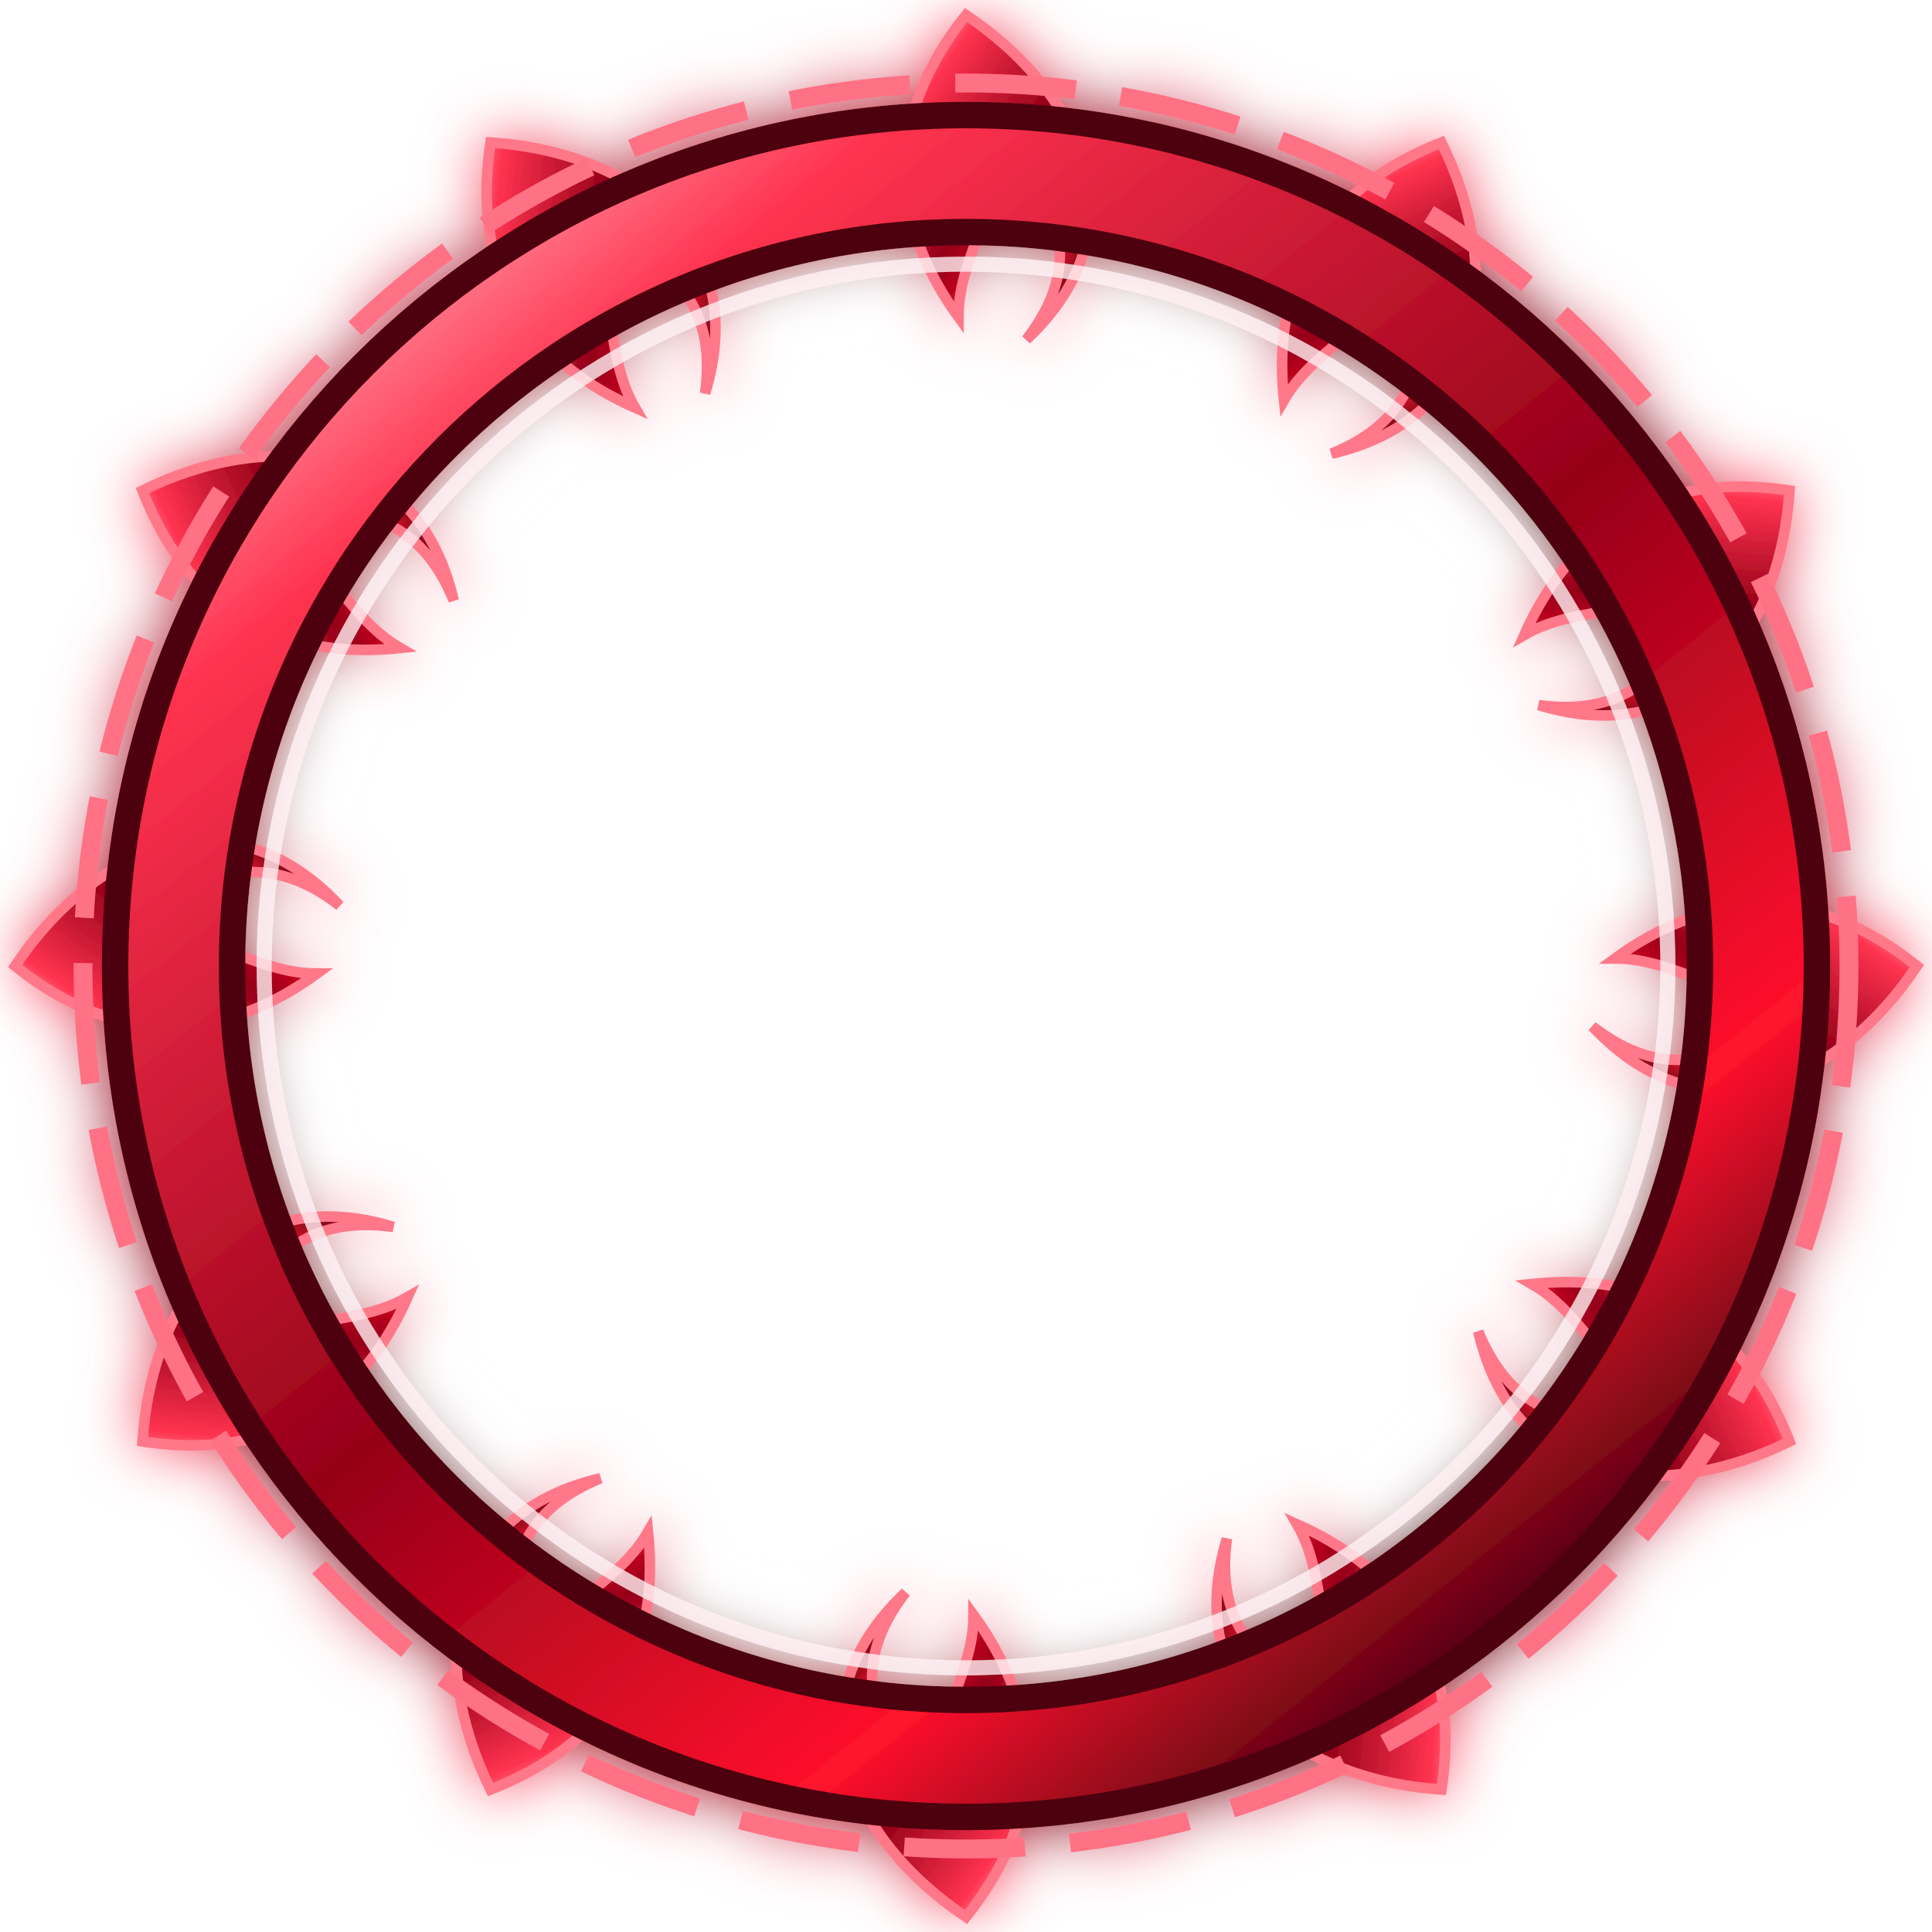
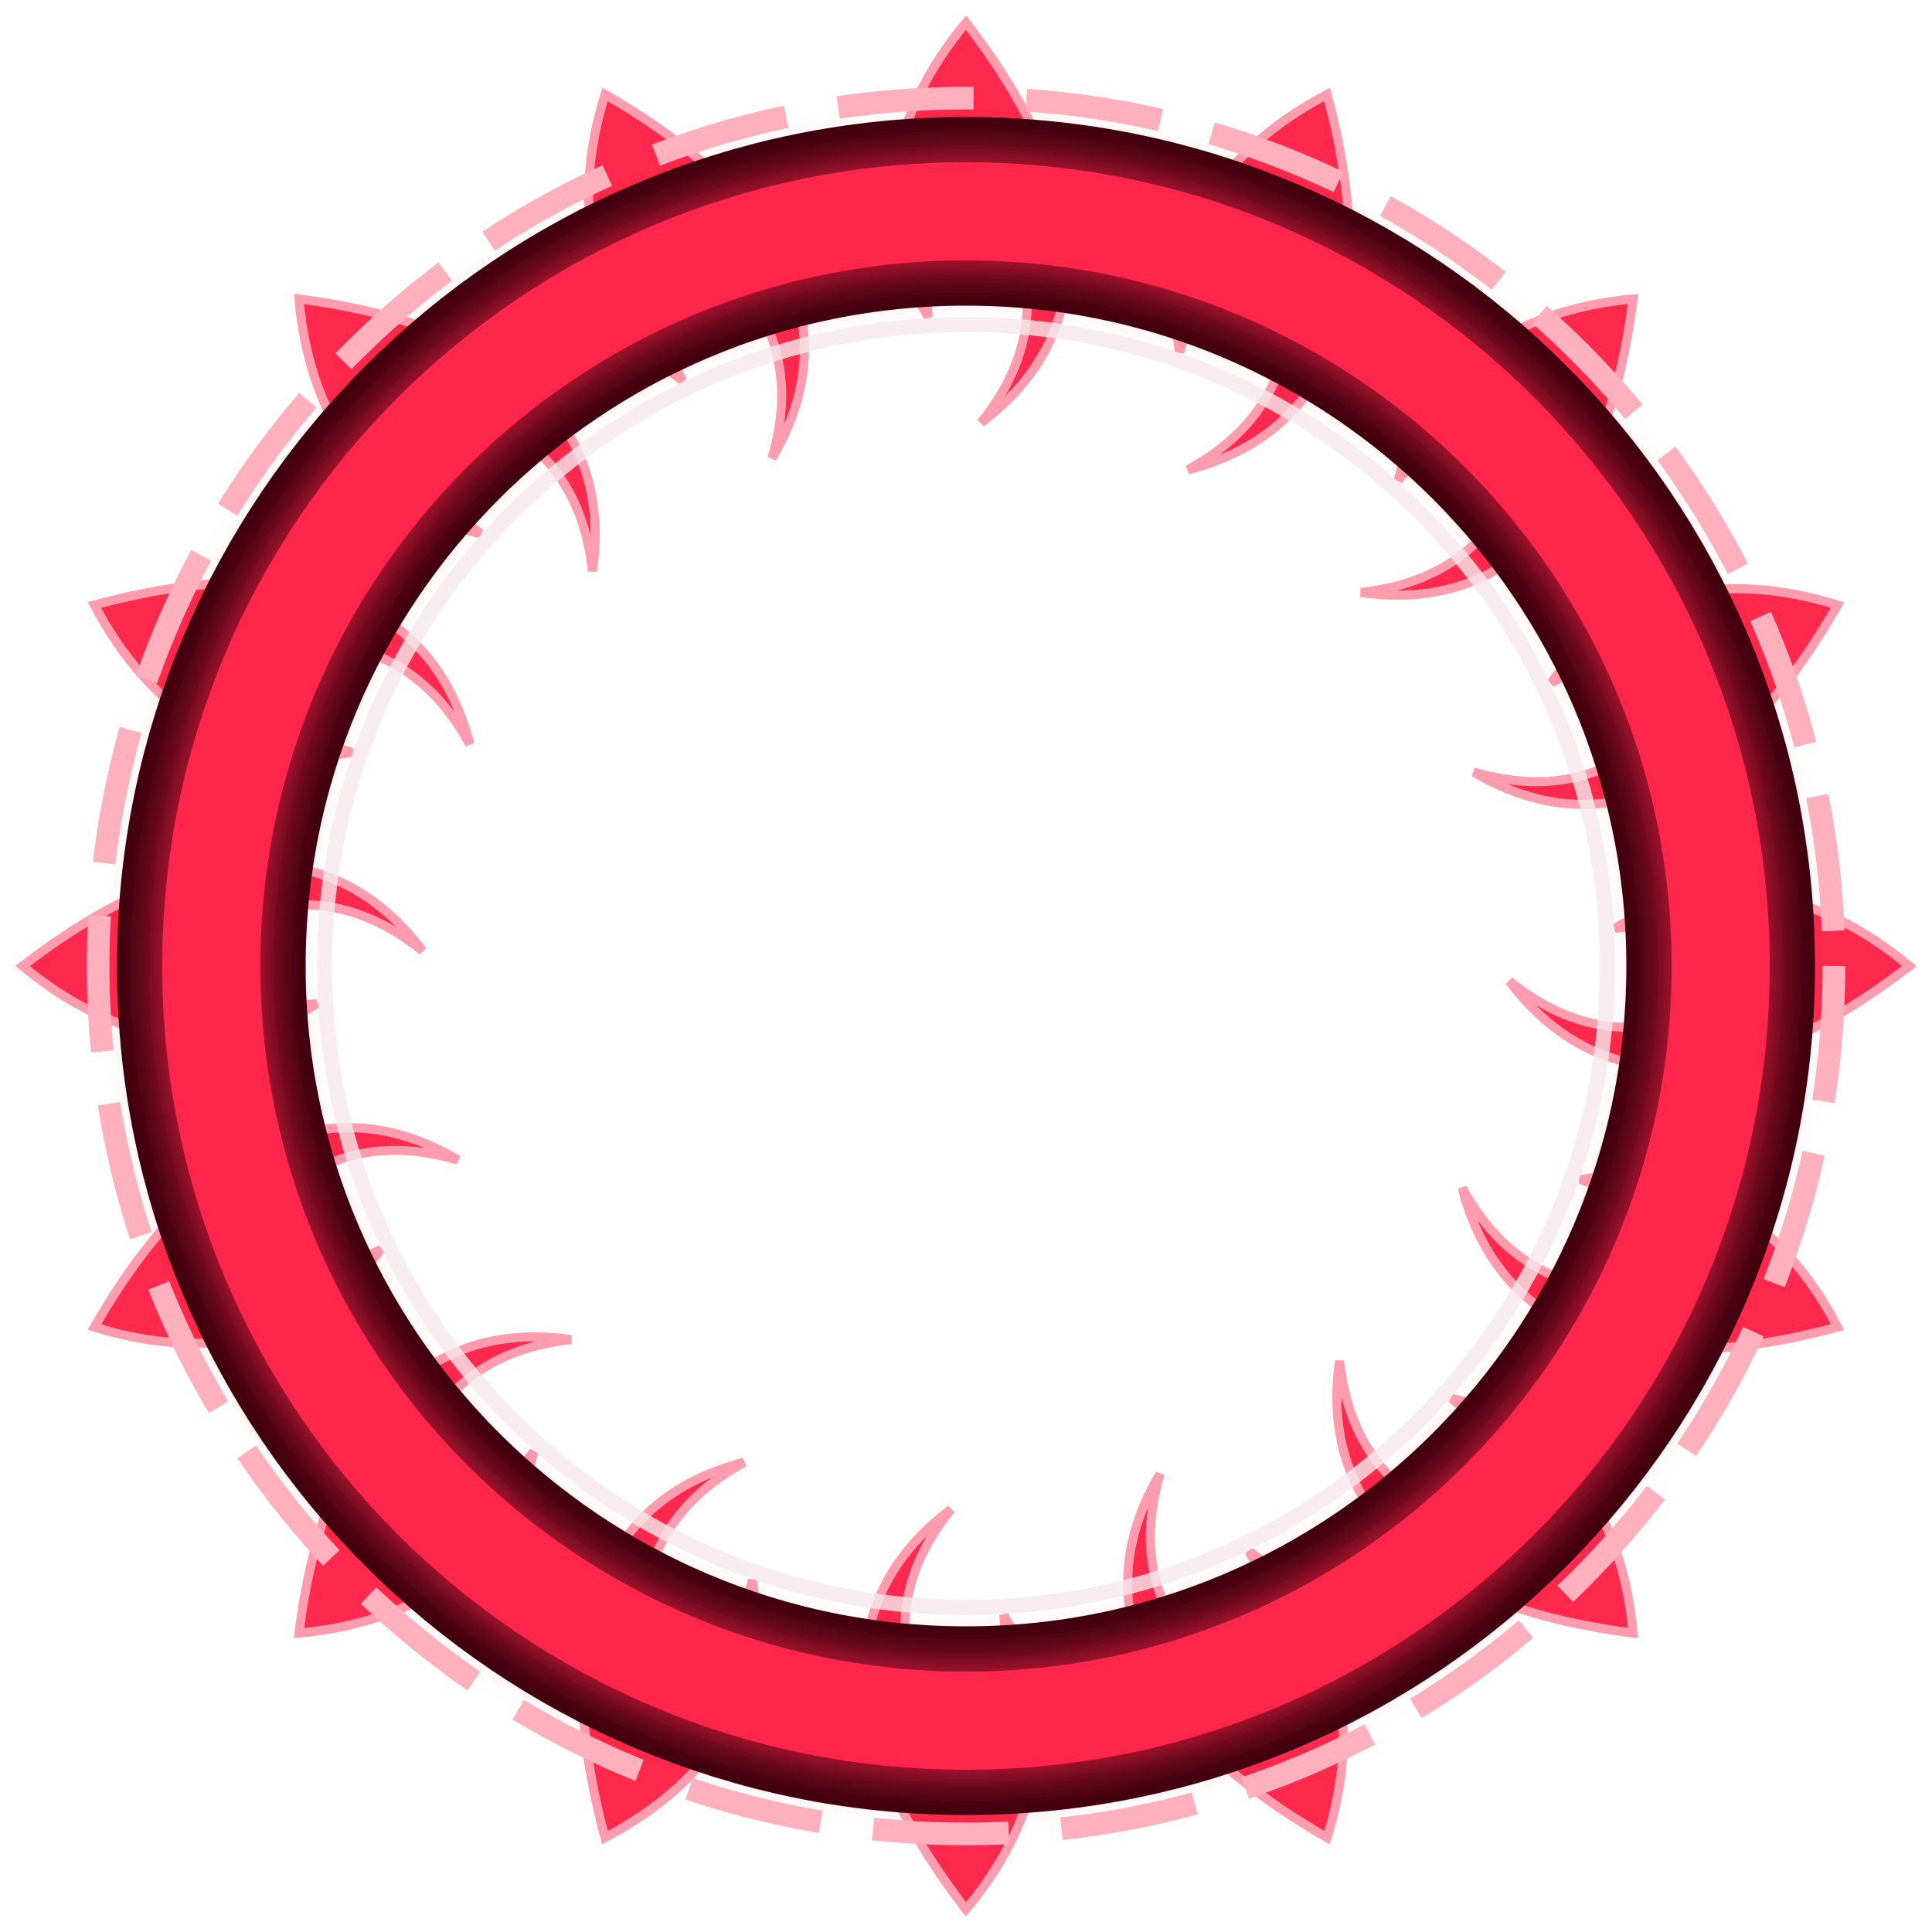
<svg xmlns="http://www.w3.org/2000/svg" viewBox="0 0 256 256">
  <defs>
-     <linearGradient id="r" x1="0" y1="0" x2=".8" y2="1">
-       <stop stop-color="#ffe4e8" />
-       <stop offset=".2" stop-color="#ff334f" />
-       <stop offset=".55" stop-color="#950018" />
-       <stop offset=".82" stop-color="#ff122d" />
-       <stop offset="1" stop-color="#31000b" />
-     </linearGradient>
    <filter id="glow" x="-60%" y="-60%" width="220%" height="220%">
-       <feGaussianBlur stdDeviation="4" result="b" />
+       <feGaussianBlur stdDeviation="3.5" result="b" />
      <feMerge>
        <feMergeNode in="b" />
        <feMergeNode in="SourceGraphic" />
      </feMerge>
    </filter>
+     <linearGradient id="metal" x1="0" y1="0" x2="1" y2="1">
+       <stop stop-color="#fff" />
+       <stop offset=".25" stop-color="#7b858e" />
+       <stop offset=".48" stop-color="#242a30" />
+       <stop offset=".72" stop-color="#c6d0d8" />
+       <stop offset="1" stop-color="#4d555d" />
+     </linearGradient>
  </defs>
-   <g filter="url(#glow)">
-     <path transform="rotate(0 128 128)" d="M128 2C116 17 119 31 127 42c0-9 7-15 4-26 11 11 12 20 5 29 16-15 7-33-8-43z" fill="url(#r)" stroke="#ff7889" stroke-width="1.4" />
-     <path transform="rotate(30 128 128)" d="M128 2C116 17 119 31 127 42c0-9 7-15 4-26 11 11 12 20 5 29 16-15 7-33-8-43z" fill="url(#r)" stroke="#ff7889" stroke-width="1.4" />
-     <path transform="rotate(60 128 128)" d="M128 2C116 17 119 31 127 42c0-9 7-15 4-26 11 11 12 20 5 29 16-15 7-33-8-43z" fill="url(#r)" stroke="#ff7889" stroke-width="1.4" />
-     <path transform="rotate(90 128 128)" d="M128 2C116 17 119 31 127 42c0-9 7-15 4-26 11 11 12 20 5 29 16-15 7-33-8-43z" fill="url(#r)" stroke="#ff7889" stroke-width="1.4" />
-     <path transform="rotate(120 128 128)" d="M128 2C116 17 119 31 127 42c0-9 7-15 4-26 11 11 12 20 5 29 16-15 7-33-8-43z" fill="url(#r)" stroke="#ff7889" stroke-width="1.4" />
-     <path transform="rotate(150 128 128)" d="M128 2C116 17 119 31 127 42c0-9 7-15 4-26 11 11 12 20 5 29 16-15 7-33-8-43z" fill="url(#r)" stroke="#ff7889" stroke-width="1.4" />
-     <path transform="rotate(180 128 128)" d="M128 2C116 17 119 31 127 42c0-9 7-15 4-26 11 11 12 20 5 29 16-15 7-33-8-43z" fill="url(#r)" stroke="#ff7889" stroke-width="1.4" />
-     <path transform="rotate(210 128 128)" d="M128 2C116 17 119 31 127 42c0-9 7-15 4-26 11 11 12 20 5 29 16-15 7-33-8-43z" fill="url(#r)" stroke="#ff7889" stroke-width="1.4" />
-     <path transform="rotate(240 128 128)" d="M128 2C116 17 119 31 127 42c0-9 7-15 4-26 11 11 12 20 5 29 16-15 7-33-8-43z" fill="url(#r)" stroke="#ff7889" stroke-width="1.4" />
-     <path transform="rotate(270 128 128)" d="M128 2C116 17 119 31 127 42c0-9 7-15 4-26 11 11 12 20 5 29 16-15 7-33-8-43z" fill="url(#r)" stroke="#ff7889" stroke-width="1.4" />
-     <path transform="rotate(300 128 128)" d="M128 2C116 17 119 31 127 42c0-9 7-15 4-26 11 11 12 20 5 29 16-15 7-33-8-43z" fill="url(#r)" stroke="#ff7889" stroke-width="1.4" />
-     <path transform="rotate(330 128 128)" d="M128 2C116 17 119 31 127 42c0-9 7-15 4-26 11 11 12 20 5 29 16-15 7-33-8-43z" fill="url(#r)" stroke="#ff7889" stroke-width="1.4" />
-     <circle cx="128" cy="128" r="105" fill="none" stroke="#4e0010" stroke-width="19" />
-     <circle cx="128" cy="128" r="105" fill="none" stroke="url(#r)" stroke-width="12" />
-     <circle cx="128" cy="128" r="117" fill="none" stroke="#ff7185" stroke-width="2.5" stroke-dasharray="16 6" />
-     <circle cx="128" cy="128" r="93" fill="none" stroke="#fff0f2" stroke-opacity=".8" stroke-width="2" />
+   <g>
+     <path transform="rotate(0 128 128)" d="M128 3c-10 12-13 26-5 39-1-9 4-15 8-20 7 14 7 24-1 34 16-12 15-31-2-53z" fill="#ff294d" stroke="#ff9cae" stroke-width="1.2" />
+     <path transform="rotate(22.5 128 128)" d="M128 3c-10 12-13 26-5 39-1-9 4-15 8-20 7 14 7 24-1 34 16-12 15-31-2-53z" fill="#ff294d" stroke="#ff9cae" stroke-width="1.2" />
+     <path transform="rotate(45 128 128)" d="M128 3c-10 12-13 26-5 39-1-9 4-15 8-20 7 14 7 24-1 34 16-12 15-31-2-53z" fill="#ff294d" stroke="#ff9cae" stroke-width="1.2" />
+     <path transform="rotate(67.5 128 128)" d="M128 3c-10 12-13 26-5 39-1-9 4-15 8-20 7 14 7 24-1 34 16-12 15-31-2-53z" fill="#ff294d" stroke="#ff9cae" stroke-width="1.2" />
+     <path transform="rotate(90 128 128)" d="M128 3c-10 12-13 26-5 39-1-9 4-15 8-20 7 14 7 24-1 34 16-12 15-31-2-53z" fill="#ff294d" stroke="#ff9cae" stroke-width="1.2" />
+     <path transform="rotate(112.5 128 128)" d="M128 3c-10 12-13 26-5 39-1-9 4-15 8-20 7 14 7 24-1 34 16-12 15-31-2-53z" fill="#ff294d" stroke="#ff9cae" stroke-width="1.2" />
+     <path transform="rotate(135 128 128)" d="M128 3c-10 12-13 26-5 39-1-9 4-15 8-20 7 14 7 24-1 34 16-12 15-31-2-53z" fill="#ff294d" stroke="#ff9cae" stroke-width="1.2" />
+     <path transform="rotate(157.5 128 128)" d="M128 3c-10 12-13 26-5 39-1-9 4-15 8-20 7 14 7 24-1 34 16-12 15-31-2-53z" fill="#ff294d" stroke="#ff9cae" stroke-width="1.2" />
+     <path transform="rotate(180 128 128)" d="M128 3c-10 12-13 26-5 39-1-9 4-15 8-20 7 14 7 24-1 34 16-12 15-31-2-53z" fill="#ff294d" stroke="#ff9cae" stroke-width="1.2" />
+     <path transform="rotate(202.5 128 128)" d="M128 3c-10 12-13 26-5 39-1-9 4-15 8-20 7 14 7 24-1 34 16-12 15-31-2-53z" fill="#ff294d" stroke="#ff9cae" stroke-width="1.2" />
+     <path transform="rotate(225 128 128)" d="M128 3c-10 12-13 26-5 39-1-9 4-15 8-20 7 14 7 24-1 34 16-12 15-31-2-53z" fill="#ff294d" stroke="#ff9cae" stroke-width="1.2" />
+     <path transform="rotate(247.5 128 128)" d="M128 3c-10 12-13 26-5 39-1-9 4-15 8-20 7 14 7 24-1 34 16-12 15-31-2-53z" fill="#ff294d" stroke="#ff9cae" stroke-width="1.2" />
+     <path transform="rotate(270 128 128)" d="M128 3c-10 12-13 26-5 39-1-9 4-15 8-20 7 14 7 24-1 34 16-12 15-31-2-53z" fill="#ff294d" stroke="#ff9cae" stroke-width="1.2" />
+     <path transform="rotate(292.5 128 128)" d="M128 3c-10 12-13 26-5 39-1-9 4-15 8-20 7 14 7 24-1 34 16-12 15-31-2-53z" fill="#ff294d" stroke="#ff9cae" stroke-width="1.2" />
+     <path transform="rotate(315 128 128)" d="M128 3c-10 12-13 26-5 39-1-9 4-15 8-20 7 14 7 24-1 34 16-12 15-31-2-53z" fill="#ff294d" stroke="#ff9cae" stroke-width="1.2" />
+     <path transform="rotate(337.5 128 128)" d="M128 3c-10 12-13 26-5 39-1-9 4-15 8-20 7 14 7 24-1 34 16-12 15-31-2-53z" fill="#ff294d" stroke="#ff9cae" stroke-width="1.2" />
+     <circle cx="128" cy="128" r="100" fill="none" stroke="#39000c" stroke-width="25" />
+     <circle cx="128" cy="128" r="100" fill="none" stroke="#ff274c" stroke-width="13" filter="url(#glow)" />
+     <circle cx="128" cy="128" r="115" fill="none" stroke="#ffb0bd" stroke-width="3" stroke-dasharray="18 7" />
+     <circle cx="128" cy="128" r="85" fill="none" stroke="#f5e8ec" stroke-opacity=".8" stroke-width="2" />
  </g>
</svg>
